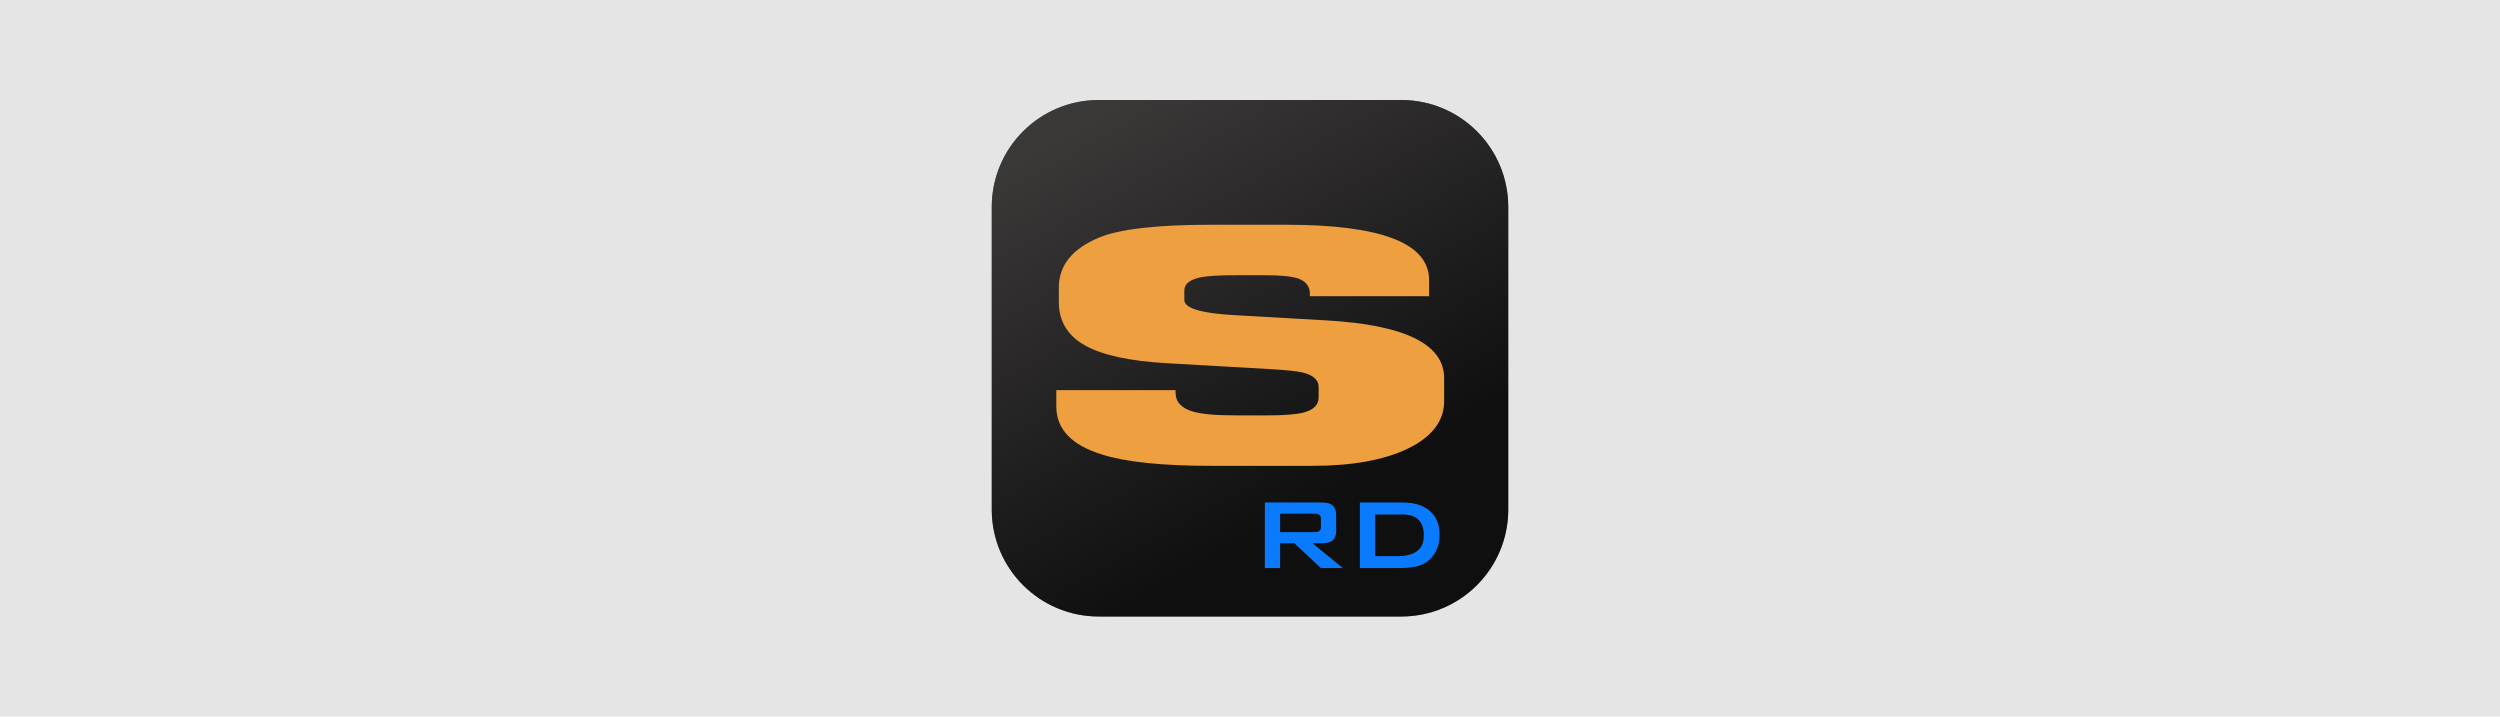
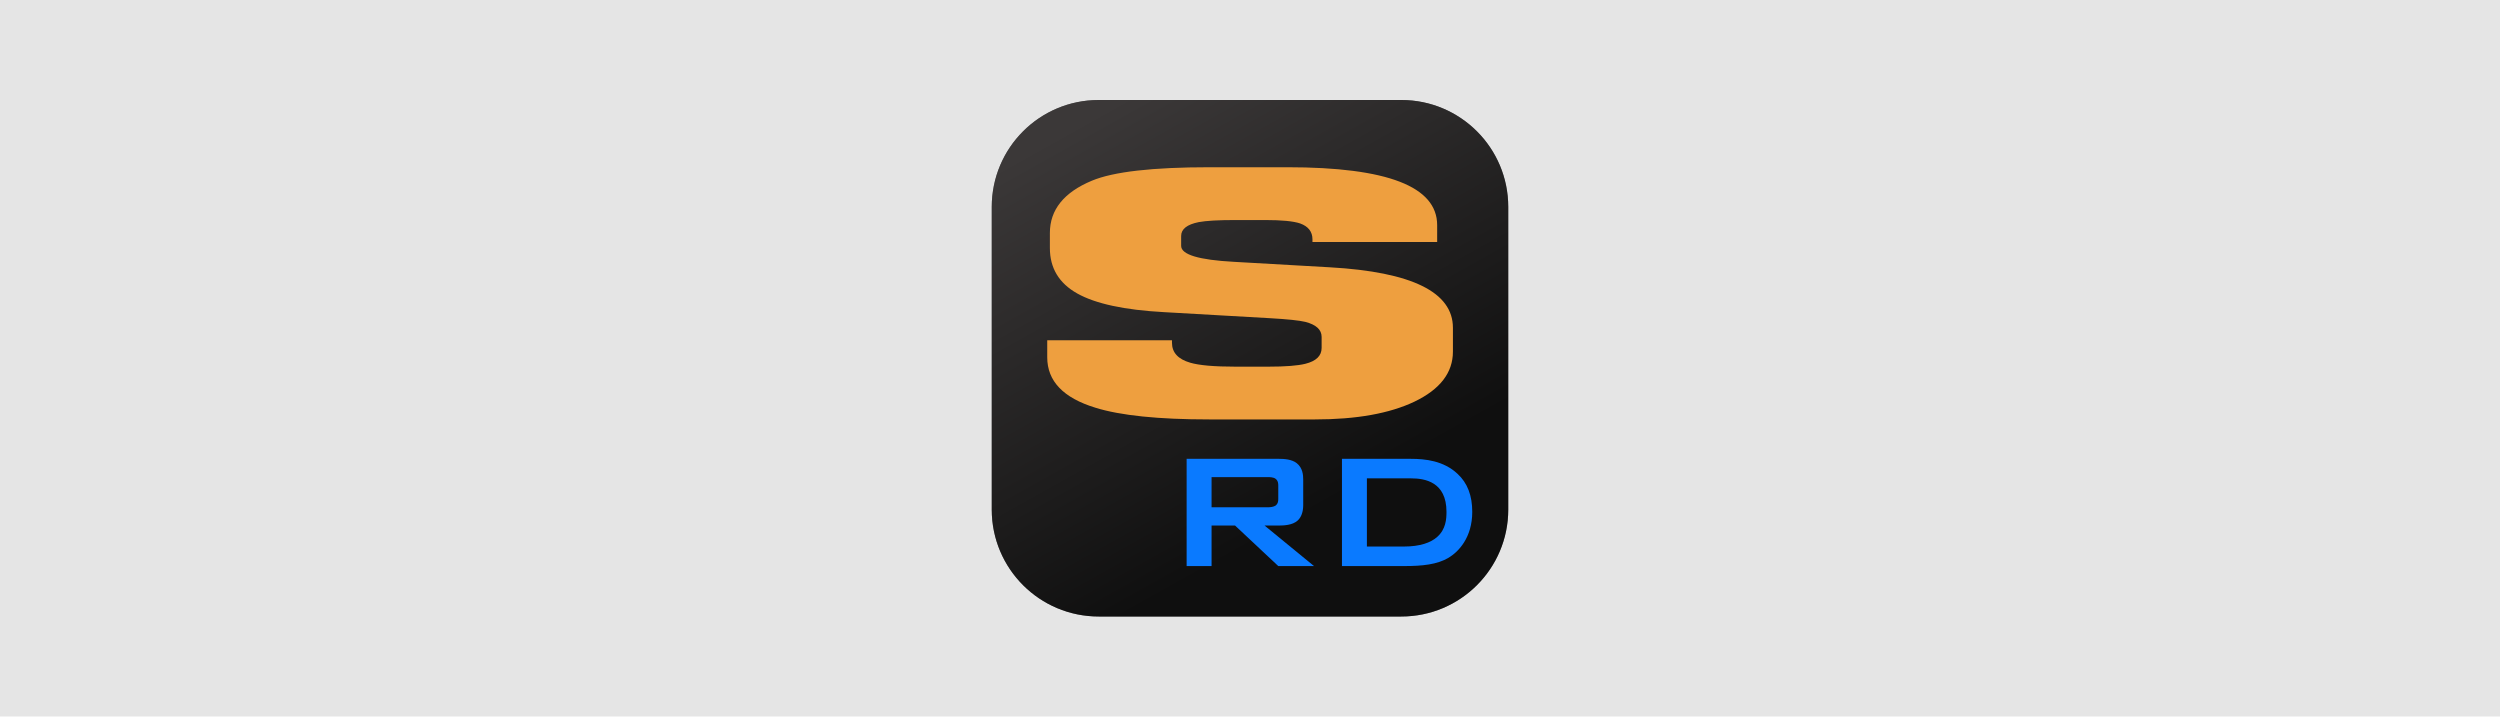
<svg xmlns="http://www.w3.org/2000/svg" xmlns:xlink="http://www.w3.org/1999/xlink" width="1000" height="286.6" viewBox="0 0 1000 286.6">
  <rect width="1000" height="286.6" fill="#e5e5e5" />
  <svg x="396.7" y="40" width="206.6" height="206.6" viewBox="0 0 512 512" version="1.1">
    <defs>
      <linearGradient x1="12.229%" y1="8.171%" x2="54.655%" y2="84.024%" id="linearGradient-1">
        <stop stop-color="#575151" stop-opacity="0.5" offset="0%" />
        <stop stop-color="#000000" stop-opacity="0.5" offset="100%" />
      </linearGradient>
      <rect id="path-2" x="0" y="0" width="512" height="512" rx="106" />
    </defs>
    <g id="Разное" stroke="none" stroke-width="1" fill="none" fill-rule="evenodd">
      <g id="Sintec.RD-icon">
        <g id="Rectangle">
          <use fill="#1E1E1E" xlink:href="#path-2" />
          <use fill="url(#linearGradient-1)" xlink:href="#path-2" />
        </g>
-         <path d="M63.996,287.635 L182.213,287.635 L182.213,289.97 C182.213,299.236 187.943,305.537 199.508,308.889 C207.958,311.395 222.244,312.641 242.471,312.641 L273.356,312.641 C289.637,312.641 301.368,311.724 308.594,309.92 C318.889,307.356 324.029,302.344 324.029,294.868 L324.029,284.441 C324.029,277.624 318.889,272.884 308.594,270.206 C302.85,268.802 291.512,267.642 274.626,266.683 L174.564,260.968 C137.073,258.92 109.726,252.991 92.447,243.281 C75.122,233.557 66.506,219.192 66.506,200.216 L66.506,185.937 C66.506,163.982 79.779,147.469 106.34,136.398 C126.733,127.877 163.906,123.652 217.875,123.652 L291.678,123.652 C386.252,123.652 433.524,141.955 433.524,178.518 L433.524,194.516 L315.352,194.516 L315.352,192.024 C315.352,184.734 311.421,179.693 303.621,176.9 C297.211,174.752 286.19,173.692 270.574,173.692 L242.169,173.692 C226.114,173.692 214.595,174.351 207.611,175.654 C196.469,177.874 190.906,182.256 190.906,188.787 L190.906,198.168 C190.906,206.46 207.58,211.487 240.944,213.291 L332.041,218.49 C409.623,222.93 448.46,242.049 448.46,275.82 L448.46,298.391 C448.46,318.284 436.351,334.095 412.087,345.753 C388.459,357.024 356.985,362.652 317.77,362.652 L217.528,362.652 C169.439,362.652 133.46,358.957 109.635,351.539 C79.219,342.229 63.996,326.332 63.996,303.747 L63.996,287.635" id="Fill-4" fill="#EE9F3F" />
-         <g id="RD" transform="translate(270.732, 398.984)" fill="#0A7AFF" fill-rule="nonzero">
-           <path d="M0,0 L0,65.016 L15.12,65.016 L15.12,40.446 L29.358,40.446 L55.566,65.016 L77.238,65.016 L47.25,40.446 L56.07,40.446 C58.968,40.446 64.134,40.194 67.158,37.548 C68.922,36.036 70.686,33.138 70.686,28.098 L70.686,12.6 C70.686,9.954 70.434,5.544 66.78,2.646 C63.756,0.252 59.094,0 56.07,0 L0,0 Z M49.518,11.088 C50.148,11.088 52.668,11.088 53.928,12.096 C55.566,13.356 55.566,15.246 55.566,16.254 L55.566,24.192 C55.566,25.2 55.566,27.09 53.928,28.35 C52.794,29.106 50.778,29.358 49.77,29.358 L15.12,29.358 L15.12,11.088 L49.518,11.088 Z" id="Shape" />
-           <path d="M94.178,0 L94.178,65.016 L132.104,65.016 C142.688,65.016 151.886,64.134 158.816,59.976 C164.738,56.448 173.18,47.88 173.18,32.13 C173.18,22.302 170.282,14.616 164.234,9.072 C155.792,1.134 144.578,0 136.01,0 L94.178,0 Z M109.298,53.172 L109.298,11.844 L136.136,11.844 C144.452,11.844 157.556,13.986 157.556,32.13 C157.556,36.54 157.178,42.714 151.886,47.376 C148.106,50.778 141.554,53.172 131.852,53.172 L109.298,53.172 Z" id="Shape" />
+         <path d="M54.996,238.183 L178.654,238.183 L178.654,240.624 C178.654,250.317 184.648,256.909 196.745,260.414 C205.584,263.036 220.528,264.339 241.685,264.339 L273.992,264.339 C291.022,264.339 303.293,263.38 310.852,261.493 C321.621,258.811 326.997,253.568 326.997,245.748 L326.997,234.842 C326.997,227.711 321.621,222.752 310.852,219.951 C304.843,218.483 292.983,217.269 275.32,216.266 L170.653,210.288 C131.437,208.146 102.831,201.944 84.756,191.787 C66.635,181.615 57.621,166.589 57.621,146.74 L57.621,131.804 C57.621,108.838 71.505,91.565 99.289,79.985 C120.62,71.071 159.505,66.652 215.958,66.652 L293.157,66.652 C392.084,66.652 441.531,85.798 441.531,124.044 L441.531,140.777 L317.92,140.777 L317.92,138.171 C317.92,130.545 313.809,125.272 305.649,122.351 C298.945,120.104 287.417,118.995 271.082,118.995 L241.369,118.995 C224.576,118.995 212.526,119.684 205.22,121.047 C193.566,123.37 187.747,127.954 187.747,134.785 L187.747,144.597 C187.747,153.271 205.189,158.53 240.088,160.417 L335.378,165.855 C416.531,170.499 457.155,190.499 457.155,225.823 L457.155,249.433 C457.155,270.242 444.488,286.78 419.108,298.975 C394.392,310.765 361.47,316.652 320.45,316.652 L215.594,316.652 C165.292,316.652 127.657,312.787 102.736,305.027 C70.92,295.289 54.996,278.661 54.996,255.036 L54.996,238.183" id="Fill-4" fill="#EE9F3F" />
+         <g id="RD" transform="translate(193.1809, 355.704)" fill="#0A7AFF" fill-rule="nonzero">
+           <path d="M0,4.54747351e-13 L0,106.296 L24.72,106.296 L24.72,66.126 L47.998,66.126 L90.846,106.296 L126.278,106.296 L77.25,66.126 L91.67,66.126 C96.408,66.126 104.854,65.714 109.798,61.388 C112.682,58.916 115.566,54.178 115.566,45.938 L115.566,20.6 C115.566,16.274 115.154,9.064 109.18,4.326 C104.236,0.412 96.614,4.54747351e-13 91.67,4.54747351e-13 L0,4.54747351e-13 Z M80.958,18.128 C81.988,18.128 86.108,18.128 88.168,19.776 C90.846,21.836 90.846,24.926 90.846,26.574 L90.846,39.552 C90.846,41.2 90.846,44.29 88.168,46.35 C86.314,47.586 83.018,47.998 81.37,47.998 L24.72,47.998 L24.72,18.128 L80.958,18.128 Z" id="Shape" />
+           <path d="M153.974,4.54747351e-13 L153.974,106.296 L215.98,106.296 C233.284,106.296 248.322,104.854 259.652,98.056 C269.334,92.288 283.136,78.28 283.136,52.53 C283.136,36.462 278.398,23.896 268.51,14.832 C254.708,1.854 236.374,4.54747351e-13 222.366,4.54747351e-13 L153.974,4.54747351e-13 Z M178.694,86.932 L178.694,19.364 L222.572,19.364 C236.168,19.364 257.592,22.866 257.592,52.53 C257.592,59.74 256.974,69.834 248.322,77.456 C242.142,83.018 231.43,86.932 215.568,86.932 L178.694,86.932 Z" id="Shape" />
        </g>
      </g>
    </g>
  </svg>
</svg>
